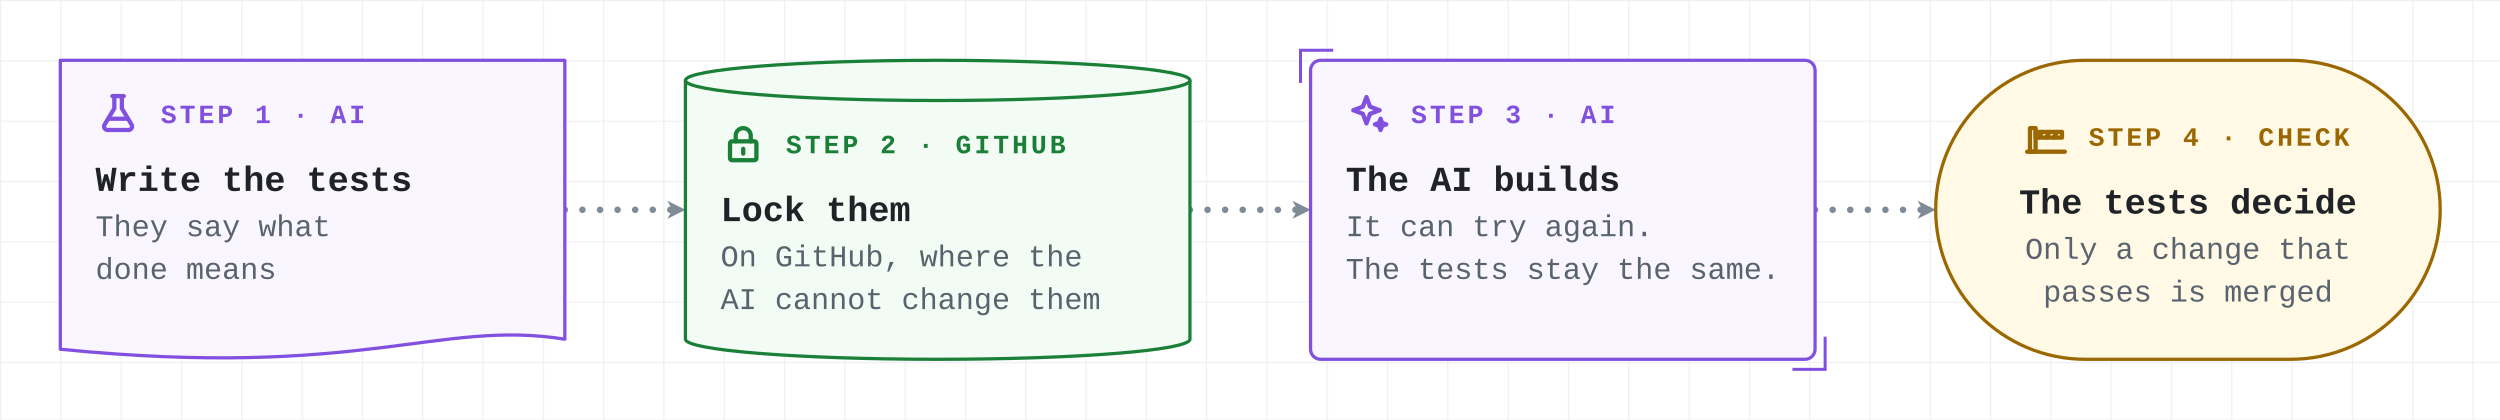
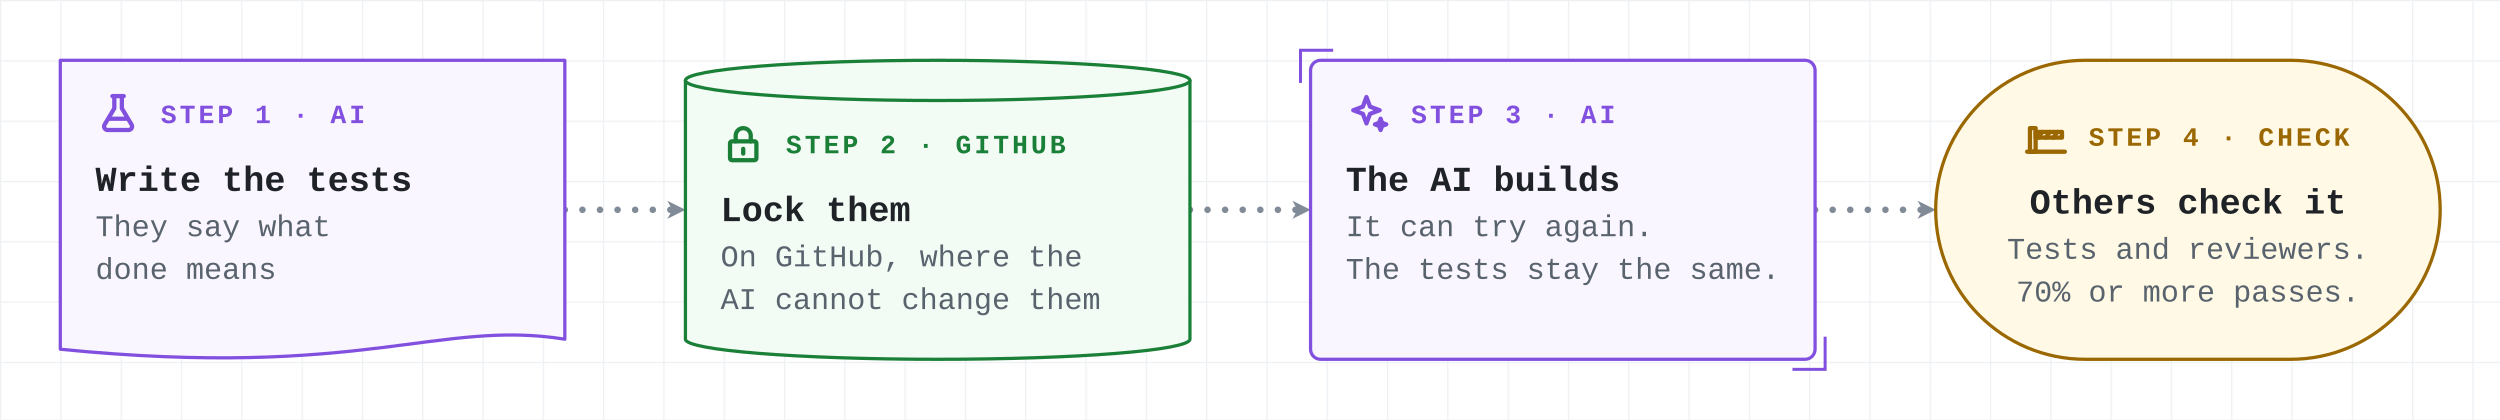
<svg xmlns="http://www.w3.org/2000/svg" viewBox="-24 -24 995 167" width="995" height="167" role="img" aria-labelledby="title desc" font-family="ui-monospace, SFMono-Regular, 'JetBrains Mono', 'Cascadia Mono', Menlo, Consolas, 'Liberation Mono', monospace">
  <defs>
    <marker id="arrow-plain" viewBox="0 0 10 10" refX="9" refY="5" markerWidth="9" markerHeight="9" markerUnits="userSpaceOnUse" orient="auto-start-reverse">
      <path d="M1,1 L9,5 L1,9 L3.2,5 z" fill="#818b98" />
    </marker>
    <marker id="arrow-fail" viewBox="0 0 10 10" refX="9" refY="5" markerWidth="9" markerHeight="9" markerUnits="userSpaceOnUse" orient="auto-start-reverse">
      <path d="M1,1 L9,5 L1,9 L3.2,5 z" fill="#cf222e" />
    </marker>
    <marker id="arrow-pass" viewBox="0 0 10 10" refX="9" refY="5" markerWidth="9" markerHeight="9" markerUnits="userSpaceOnUse" orient="auto-start-reverse">
      <path d="M1,1 L9,5 L1,9 L3.2,5 z" fill="#1a7f37" />
    </marker>
    <pattern id="grid" x="-24" y="-24" width="24" height="24" patternUnits="userSpaceOnUse">
      <path d="M24 0H0V24" fill="none" stroke="#eef1f4" stroke-width="1" />
    </pattern>
  </defs>
  <style>.main{stroke-width:2.6;stroke-dasharray:0 7;animation:flow 0.8s linear infinite}.side{stroke-width:1.6;stroke-dasharray:6 5;animation:side 1.6s linear infinite}@keyframes flow{to{stroke-dashoffset:-7}}@keyframes side{to{stroke-dashoffset:-11}}@media (prefers-reduced-motion:reduce){.main,.side{animation:none}.ticket{display:none}}</style>
  <rect x="-24" y="-24" width="995" height="167" fill="#ffffff" />
  <rect x="-24" y="-24" width="995" height="167" fill="url(#grid)" />
  <path class="main" d="M200.8,59.5 L248.8,59.5" fill="none" stroke="#818b98" stroke-linecap="round" stroke-linejoin="round" marker-end="url(#arrow-plain)" />
  <path class="main" d="M449.6,59.5 L497.6,59.5" fill="none" stroke="#818b98" stroke-linecap="round" stroke-linejoin="round" marker-end="url(#arrow-plain)" />
  <path class="main" d="M698.4,59.5 L746.4,59.5" fill="none" stroke="#818b98" stroke-linecap="round" stroke-linejoin="round" marker-end="url(#arrow-plain)" />
  <path d="M0.0,0.0 H200.8 V111.0 C150.6,103.0 120.5,127.0 0.0,115.0 Z" fill="#f9f6ff" stroke="#8250df" stroke-width="1.3" stroke-linejoin="round" />
  <g transform="translate(14.0,12.0) scale(0.75)" fill="none" stroke="#8250df" stroke-width="2.27" stroke-linecap="round" stroke-linejoin="round">
    <path d="M9 3h6" />
    <path d="M10 3v6.5l-5.2 8.7A1.9 1.9 0 0 0 6.4 21h11.2a1.9 1.9 0 0 0 1.6-2.8L14 9.5V3" />
    <path d="M7.4 15h9.2" />
  </g>
  <text x="40.0" y="25.0" font-size="10.5" font-weight="700" letter-spacing="1.2" fill="#8250df">STEP 1 · AI</text>
  <text x="14.0" y="52.0" font-size="14" font-weight="700" fill="#1f2328">Write the tests</text>
  <text x="14.0" y="70.0" font-size="12" fill="#59636e">They say what</text>
  <text x="14.0" y="87.0" font-size="12" fill="#59636e">done means</text>
  <path d="M248.8,8.0 A100.4,8 0 0 1 449.6,8.0 V111.0 A100.4,8 0 0 1 248.8,111.0 Z" fill="#f2fbf4" stroke="#1a7f37" stroke-width="1.3" stroke-linejoin="round" />
  <path d="M248.8,8.0 A100.4,8 0 0 0 449.6,8.0" fill="none" stroke="#1a7f37" stroke-width="1.3" />
  <g transform="translate(262.8,24.0) scale(0.75)" fill="none" stroke="#1a7f37" stroke-width="2.27" stroke-linecap="round" stroke-linejoin="round">
    <path d="M6 11h12a1 1 0 0 1 1 1v8a1 1 0 0 1-1 1H6a1 1 0 0 1-1-1v-8a1 1 0 0 1 1-1z" />
    <path d="M8 11V8a4 4 0 0 1 8 0v3" />
    <path d="M12 15v2.5" />
  </g>
  <text x="288.8" y="37.0" font-size="10.5" font-weight="700" letter-spacing="1.2" fill="#1a7f37">STEP 2 · GITHUB</text>
  <text x="262.8" y="64.0" font-size="14" font-weight="700" fill="#1f2328">Lock them</text>
  <text x="262.8" y="82.0" font-size="12" fill="#59636e">On GitHub, where the</text>
  <text x="262.8" y="99.0" font-size="12" fill="#59636e">AI cannot change them</text>
  <rect x="497.6" y="0.0" width="200.8" height="119.0" rx="4" fill="#f9f6ff" stroke="#8250df" stroke-width="1.3" stroke-linejoin="round" />
  <path d="M506.6,-4.0 H493.6 V9.0" fill="none" stroke="#8250df" stroke-width="1.2" />
  <path d="M689.4,123.0 H702.4 V110.0" fill="none" stroke="#8250df" stroke-width="1.2" />
  <g transform="translate(511.6,12.0) scale(0.75)" fill="none" stroke="#8250df" stroke-width="2.27" stroke-linecap="round" stroke-linejoin="round">
    <path d="M11 3.5l1.9 5.1L18 10.5l-5.1 1.9L11 17.5l-1.9-5.1L4 10.5l5.1-1.9z" />
    <path d="M18.5 15l.8 2.2l2.2.8l-2.2.8l-.8 2.2l-.8-2.2l-2.2-.8l2.2-.8z" />
  </g>
  <text x="537.6" y="25.0" font-size="10.5" font-weight="700" letter-spacing="1.2" fill="#8250df">STEP 3 · AI</text>
  <text x="511.6" y="52.0" font-size="14" font-weight="700" fill="#1f2328">The AI builds</text>
  <text x="511.6" y="70.0" font-size="12" fill="#59636e">It can try again.</text>
  <text x="511.6" y="87.0" font-size="12" fill="#59636e">The tests stay the same.</text>
  <rect x="746.4" y="0.0" width="200.8" height="119.0" rx="59.5" fill="#fff9e5" stroke="#9a6700" stroke-width="1.3" stroke-linejoin="round" />
  <g transform="translate(781.3,21.0) scale(0.75)" fill="none" stroke="#9a6700" stroke-width="2.27" stroke-linecap="round" stroke-linejoin="round">
    <path d="M3.5 8h3v12.5h-3z" />
    <path d="M6.5 10h14v3h-14z" />
    <path d="M10 10l-2 3M14 10l-2 3M18 10l-2 3" />
    <path d="M2 20.5h20" />
  </g>
  <text x="807.3" y="34.0" font-size="10.5" font-weight="700" letter-spacing="1.2" fill="#9a6700">STEP 4 · CHECK</text>
-   <text x="846.8" y="61.0" text-anchor="middle" font-size="14" font-weight="700" fill="#1f2328">The tests decide</text>
-   <text x="846.8" y="79.0" text-anchor="middle" font-size="12" fill="#59636e">Only a change that</text>
-   <text x="846.8" y="96.0" text-anchor="middle" font-size="12" fill="#59636e">passes is merged</text>
+   <text x="846.8" y="61.0" text-anchor="middle" font-size="14" font-weight="700" fill="#1f2328">Others check it</text>
+   <text x="846.8" y="79.0" text-anchor="middle" font-size="12" fill="#59636e">Tests and reviewers.</text>
+   <text x="846.8" y="96.0" text-anchor="middle" font-size="12" fill="#59636e">70% or more passes.</text>
</svg>
